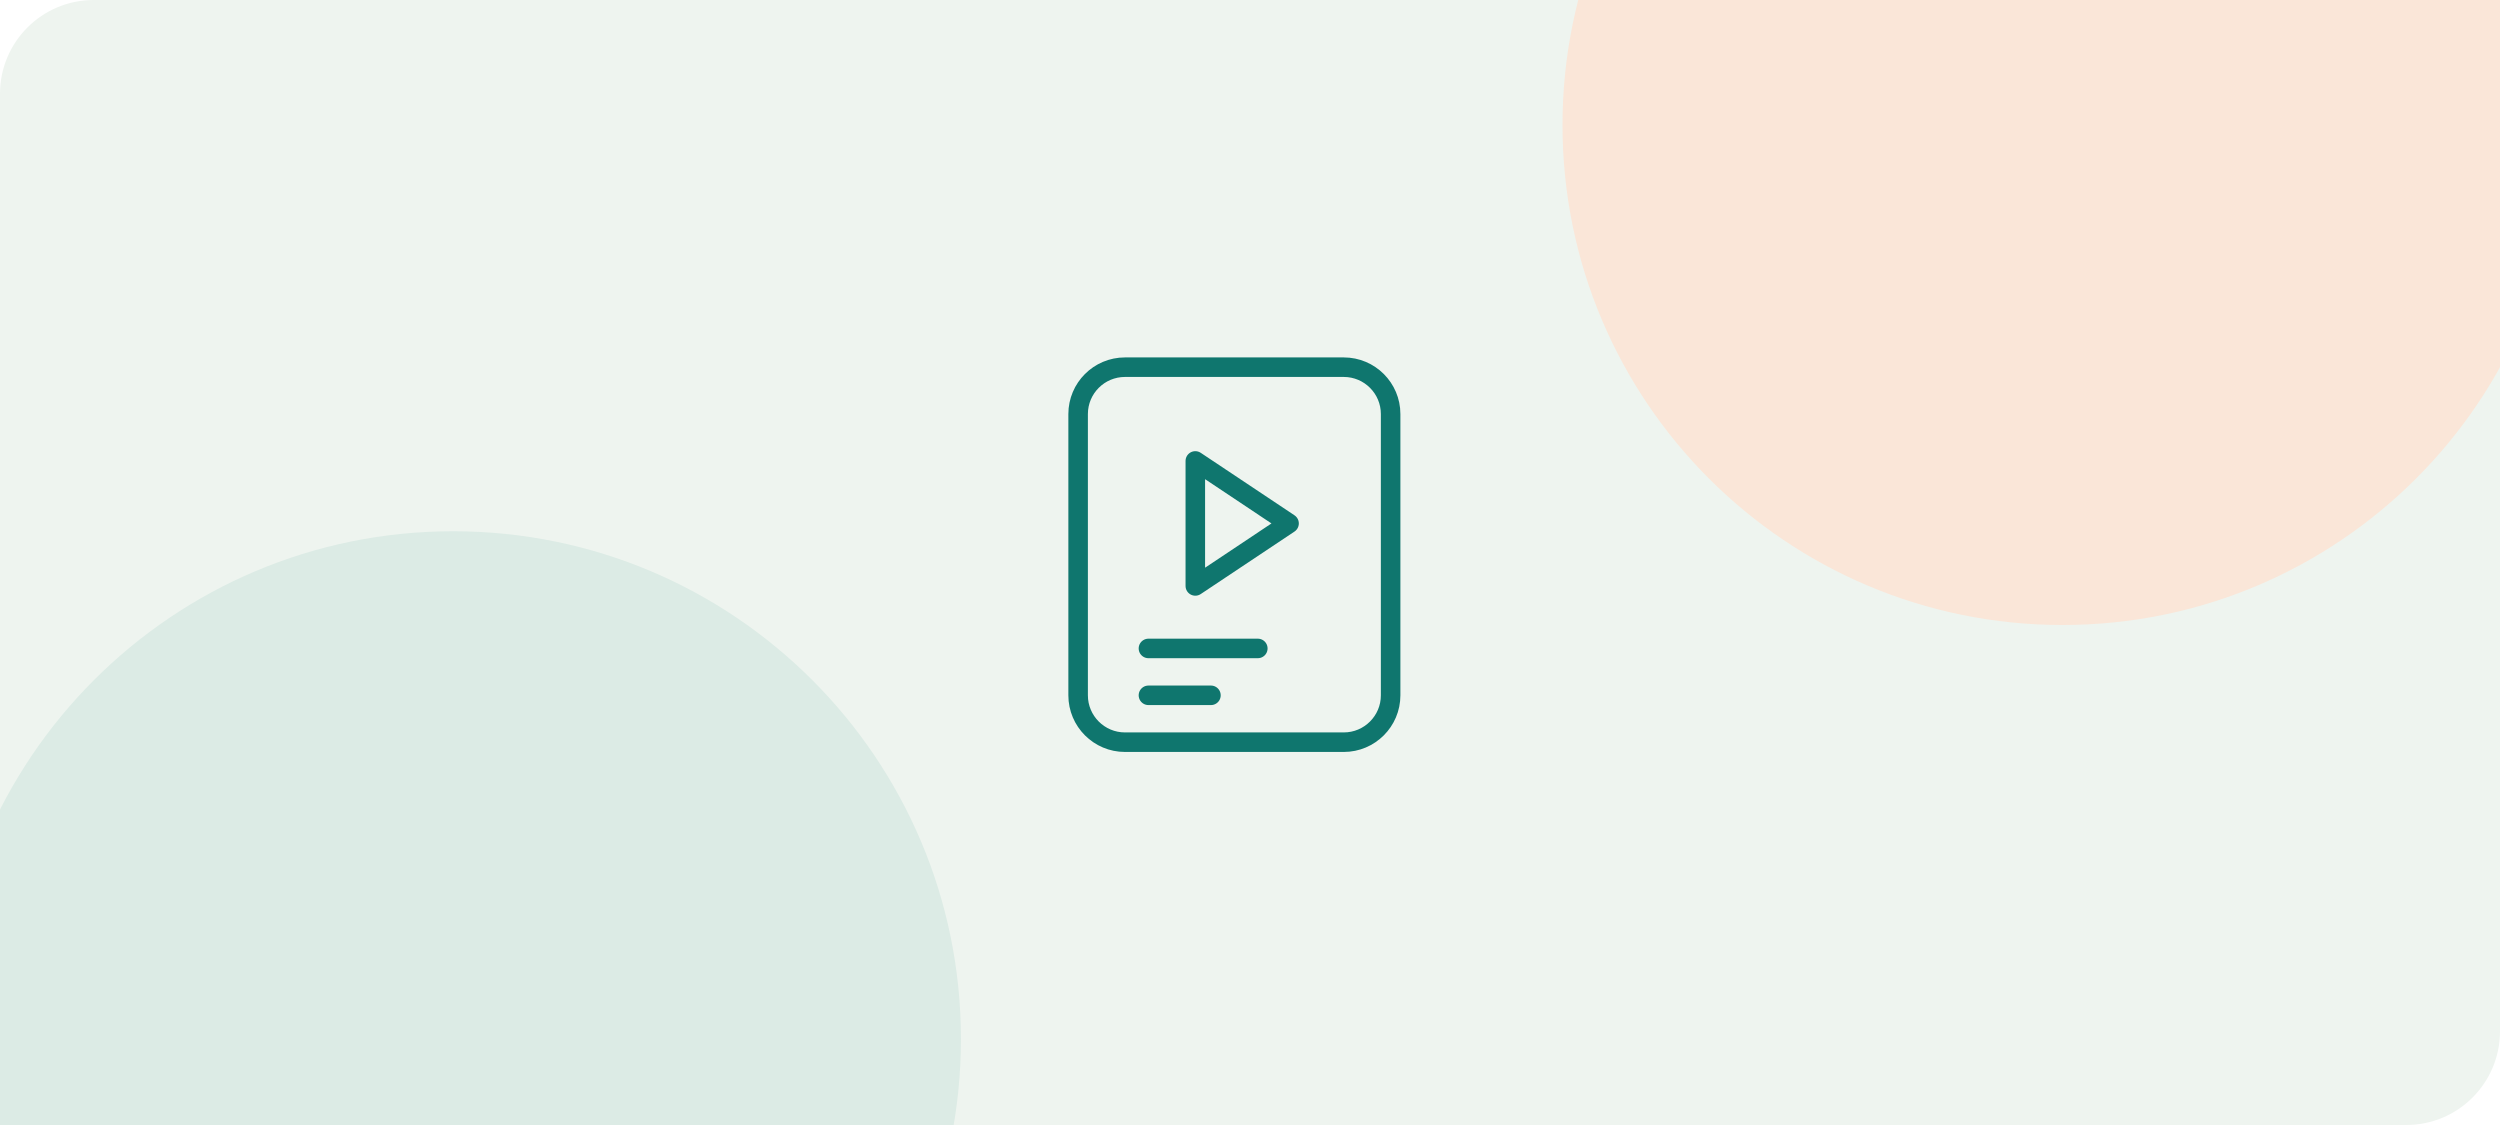
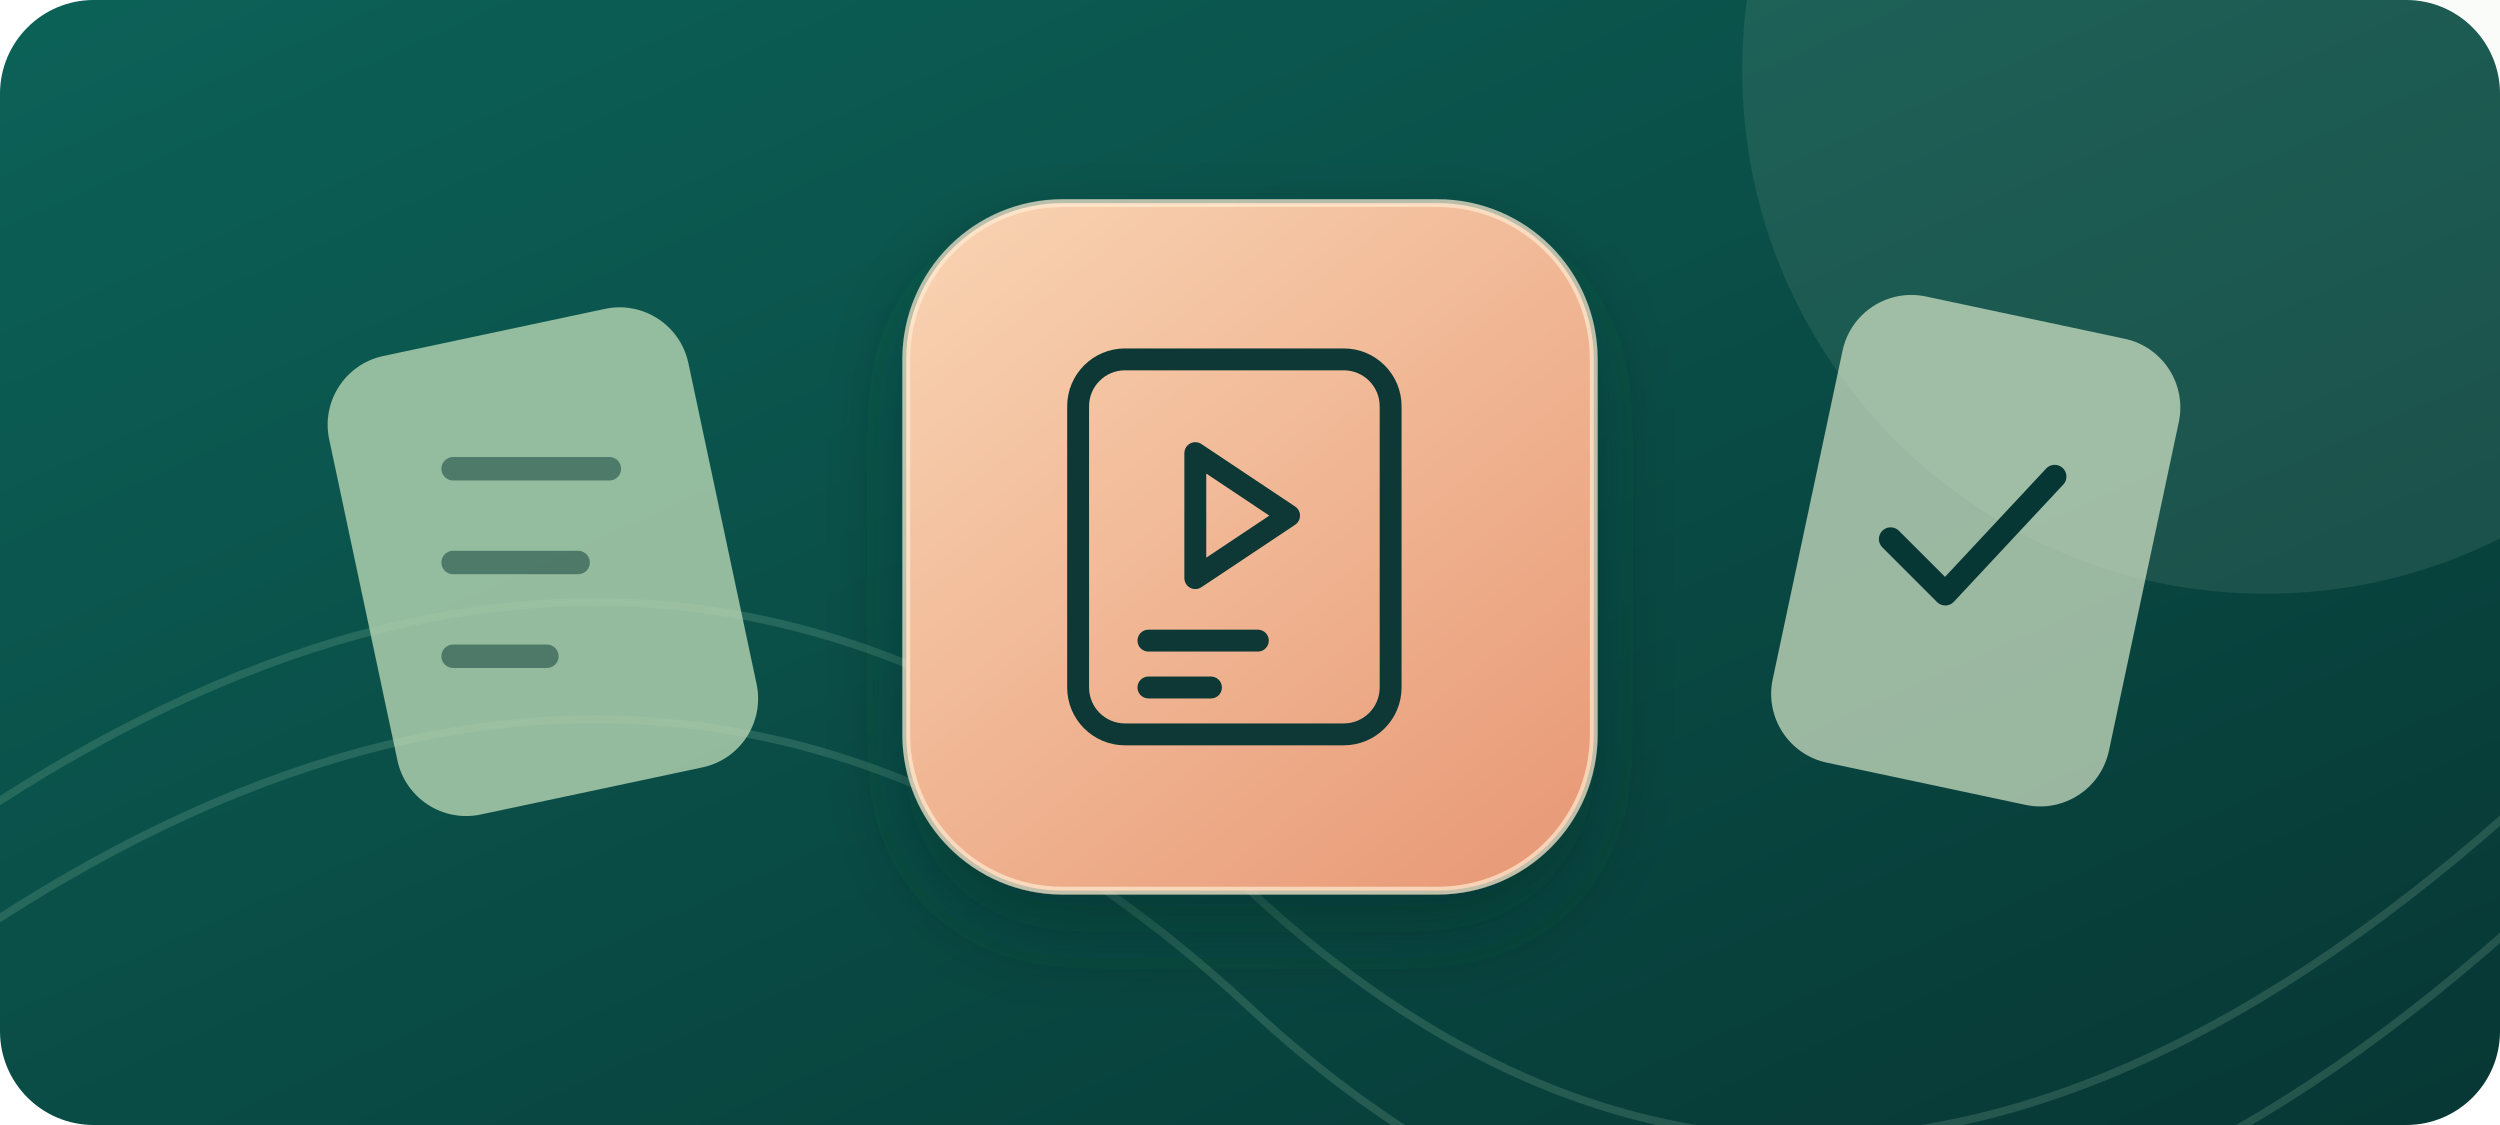
<svg xmlns="http://www.w3.org/2000/svg" viewBox="0 0 320 144" width="320" height="144">
-   <rect width="320" height="144" rx="12" fill="#eef4ef" />
-   <circle cx="264" cy="16" r="64" fill="#fae6d8" />
-   <circle cx="58" cy="133" r="65" fill="#dcebe5" />
-   <g transform="translate(128 39)" fill="none" stroke="#0f766e" stroke-width="2.5" stroke-linecap="round" stroke-linejoin="round">
-     <rect x="10" y="8" width="40" height="48" rx="6" />
-     <path d="M19 44h14m-14 6h8" />
-     <path d="m25 20 12 8-12 8Z" />
+   <defs>
+     <linearGradient id="bg" x2="1" y2="1">
+       <stop stop-color="#0c6258" />
+       <stop offset="1" stop-color="#073734" />
+     </linearGradient>
+     <linearGradient id="tile" x2=".8" y2="1">
+       <stop stop-color="#f9d5b4" />
+       <stop offset="1" stop-color="#e99c79" />
+     </linearGradient>
+     <filter id="depth" x="-50%" y="-50%" width="200%" height="220%">
+       <feDropShadow dx="0" dy="5" stdDeviation="5" flood-color="#002d29" flood-opacity=".4" />
+     </filter>
+   </defs>
+   <rect width="320" height="144" rx="12" fill="url(#bg)" />
+   <path d="M-30 125Q75 35 160 114T350 75M-30 140Q75 50 160 129T350 90" fill="none" stroke="#a8d3b3" stroke-opacity=".18" />
+   <circle cx="290" cy="9" r="67" fill="#c7ddc5" opacity=".1" />
+   <rect x="46" y="42" width="47" height="60" rx="9" fill="#b7d6b3" transform="rotate(-12 69 72)" opacity=".8" />
+   <path d="M58 60h20m-20 12h16m-16 12h12" stroke="#073734" stroke-width="3" stroke-linecap="round" opacity=".5" />
+   <rect x="231" y="40" width="44" height="61" rx="9" fill="#d8e8cb" transform="rotate(12 253 70)" opacity=".7" />
+   <path d="m242 69 7 7 14-15" fill="none" stroke="#073734" stroke-width="3" stroke-linecap="round" stroke-linejoin="round" />
+   <g filter="url(#depth)">
+     <rect x="116" y="26" width="88" height="88" rx="20" fill="url(#tile)" stroke="#ffebd2" stroke-opacity=".7" />
+     <g transform="translate(128 38)" fill="none" stroke="#073734" stroke-width="2.8" stroke-linecap="round" stroke-linejoin="round">
+       <rect x="10" y="8" width="40" height="48" rx="6" />
+       <path d="M19 44h14m-14 6h8" />
+       <path d="m25 20 12 8-12 8Z" />
+     </g>
  </g>
</svg>
